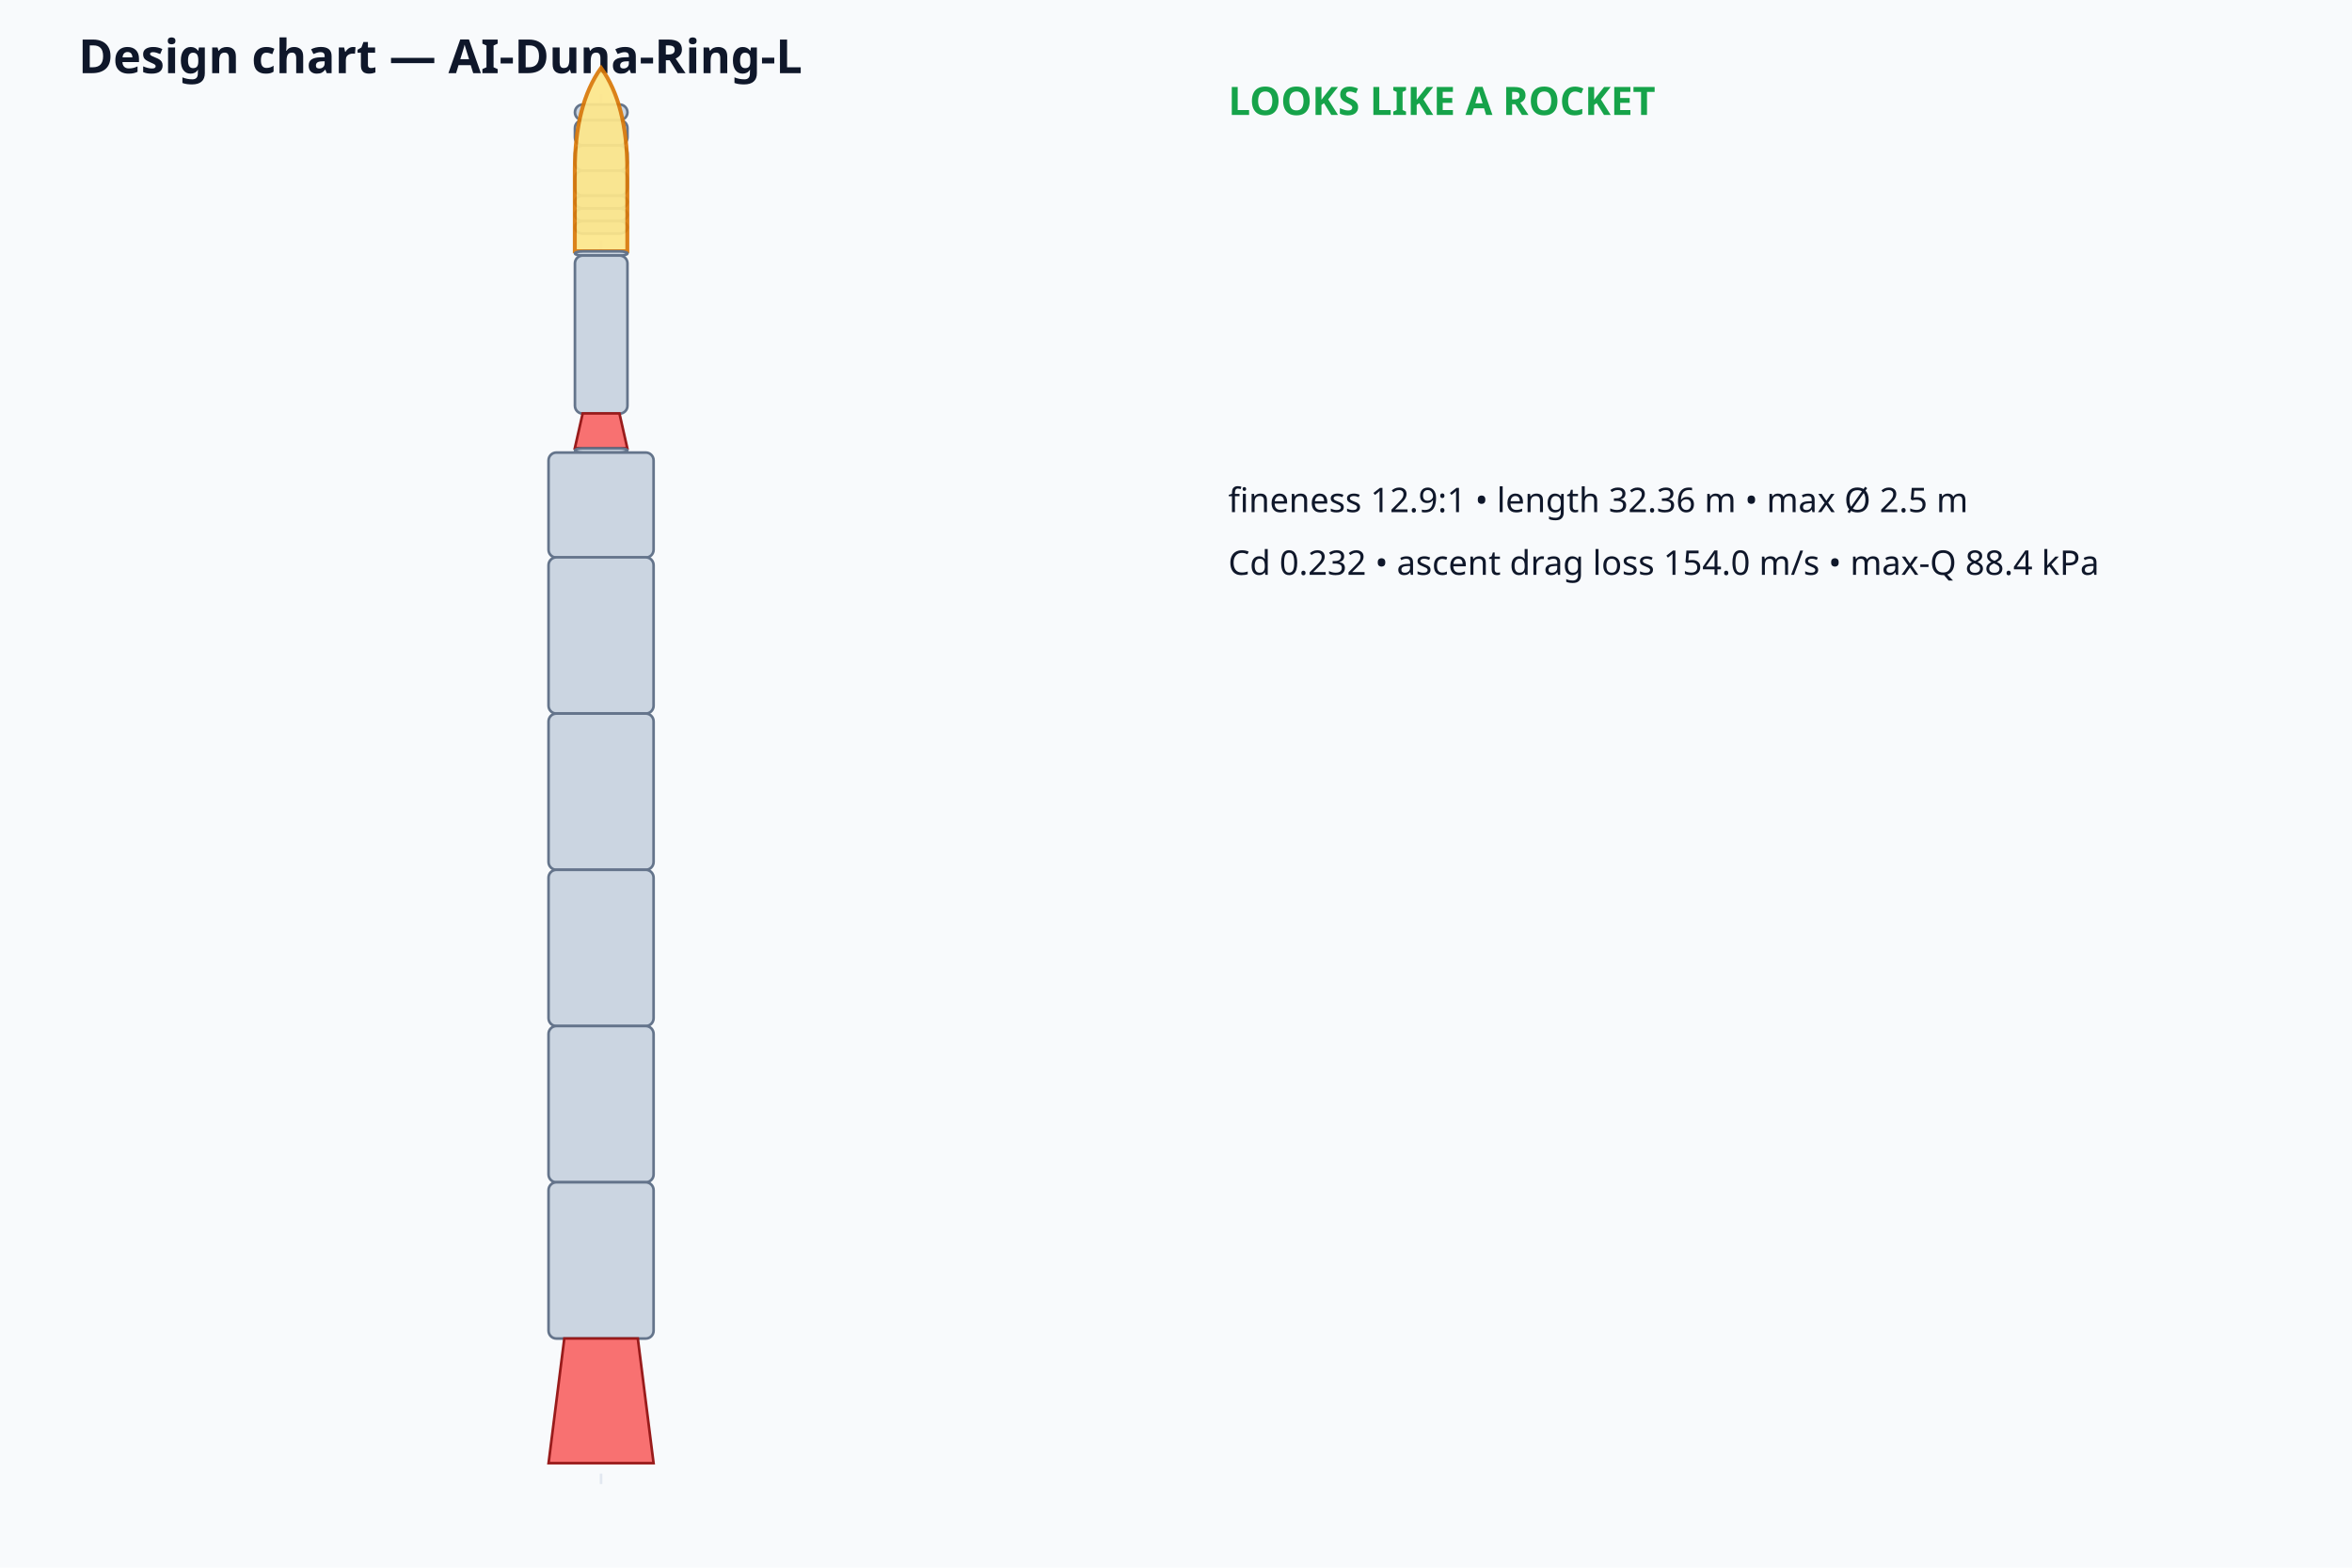
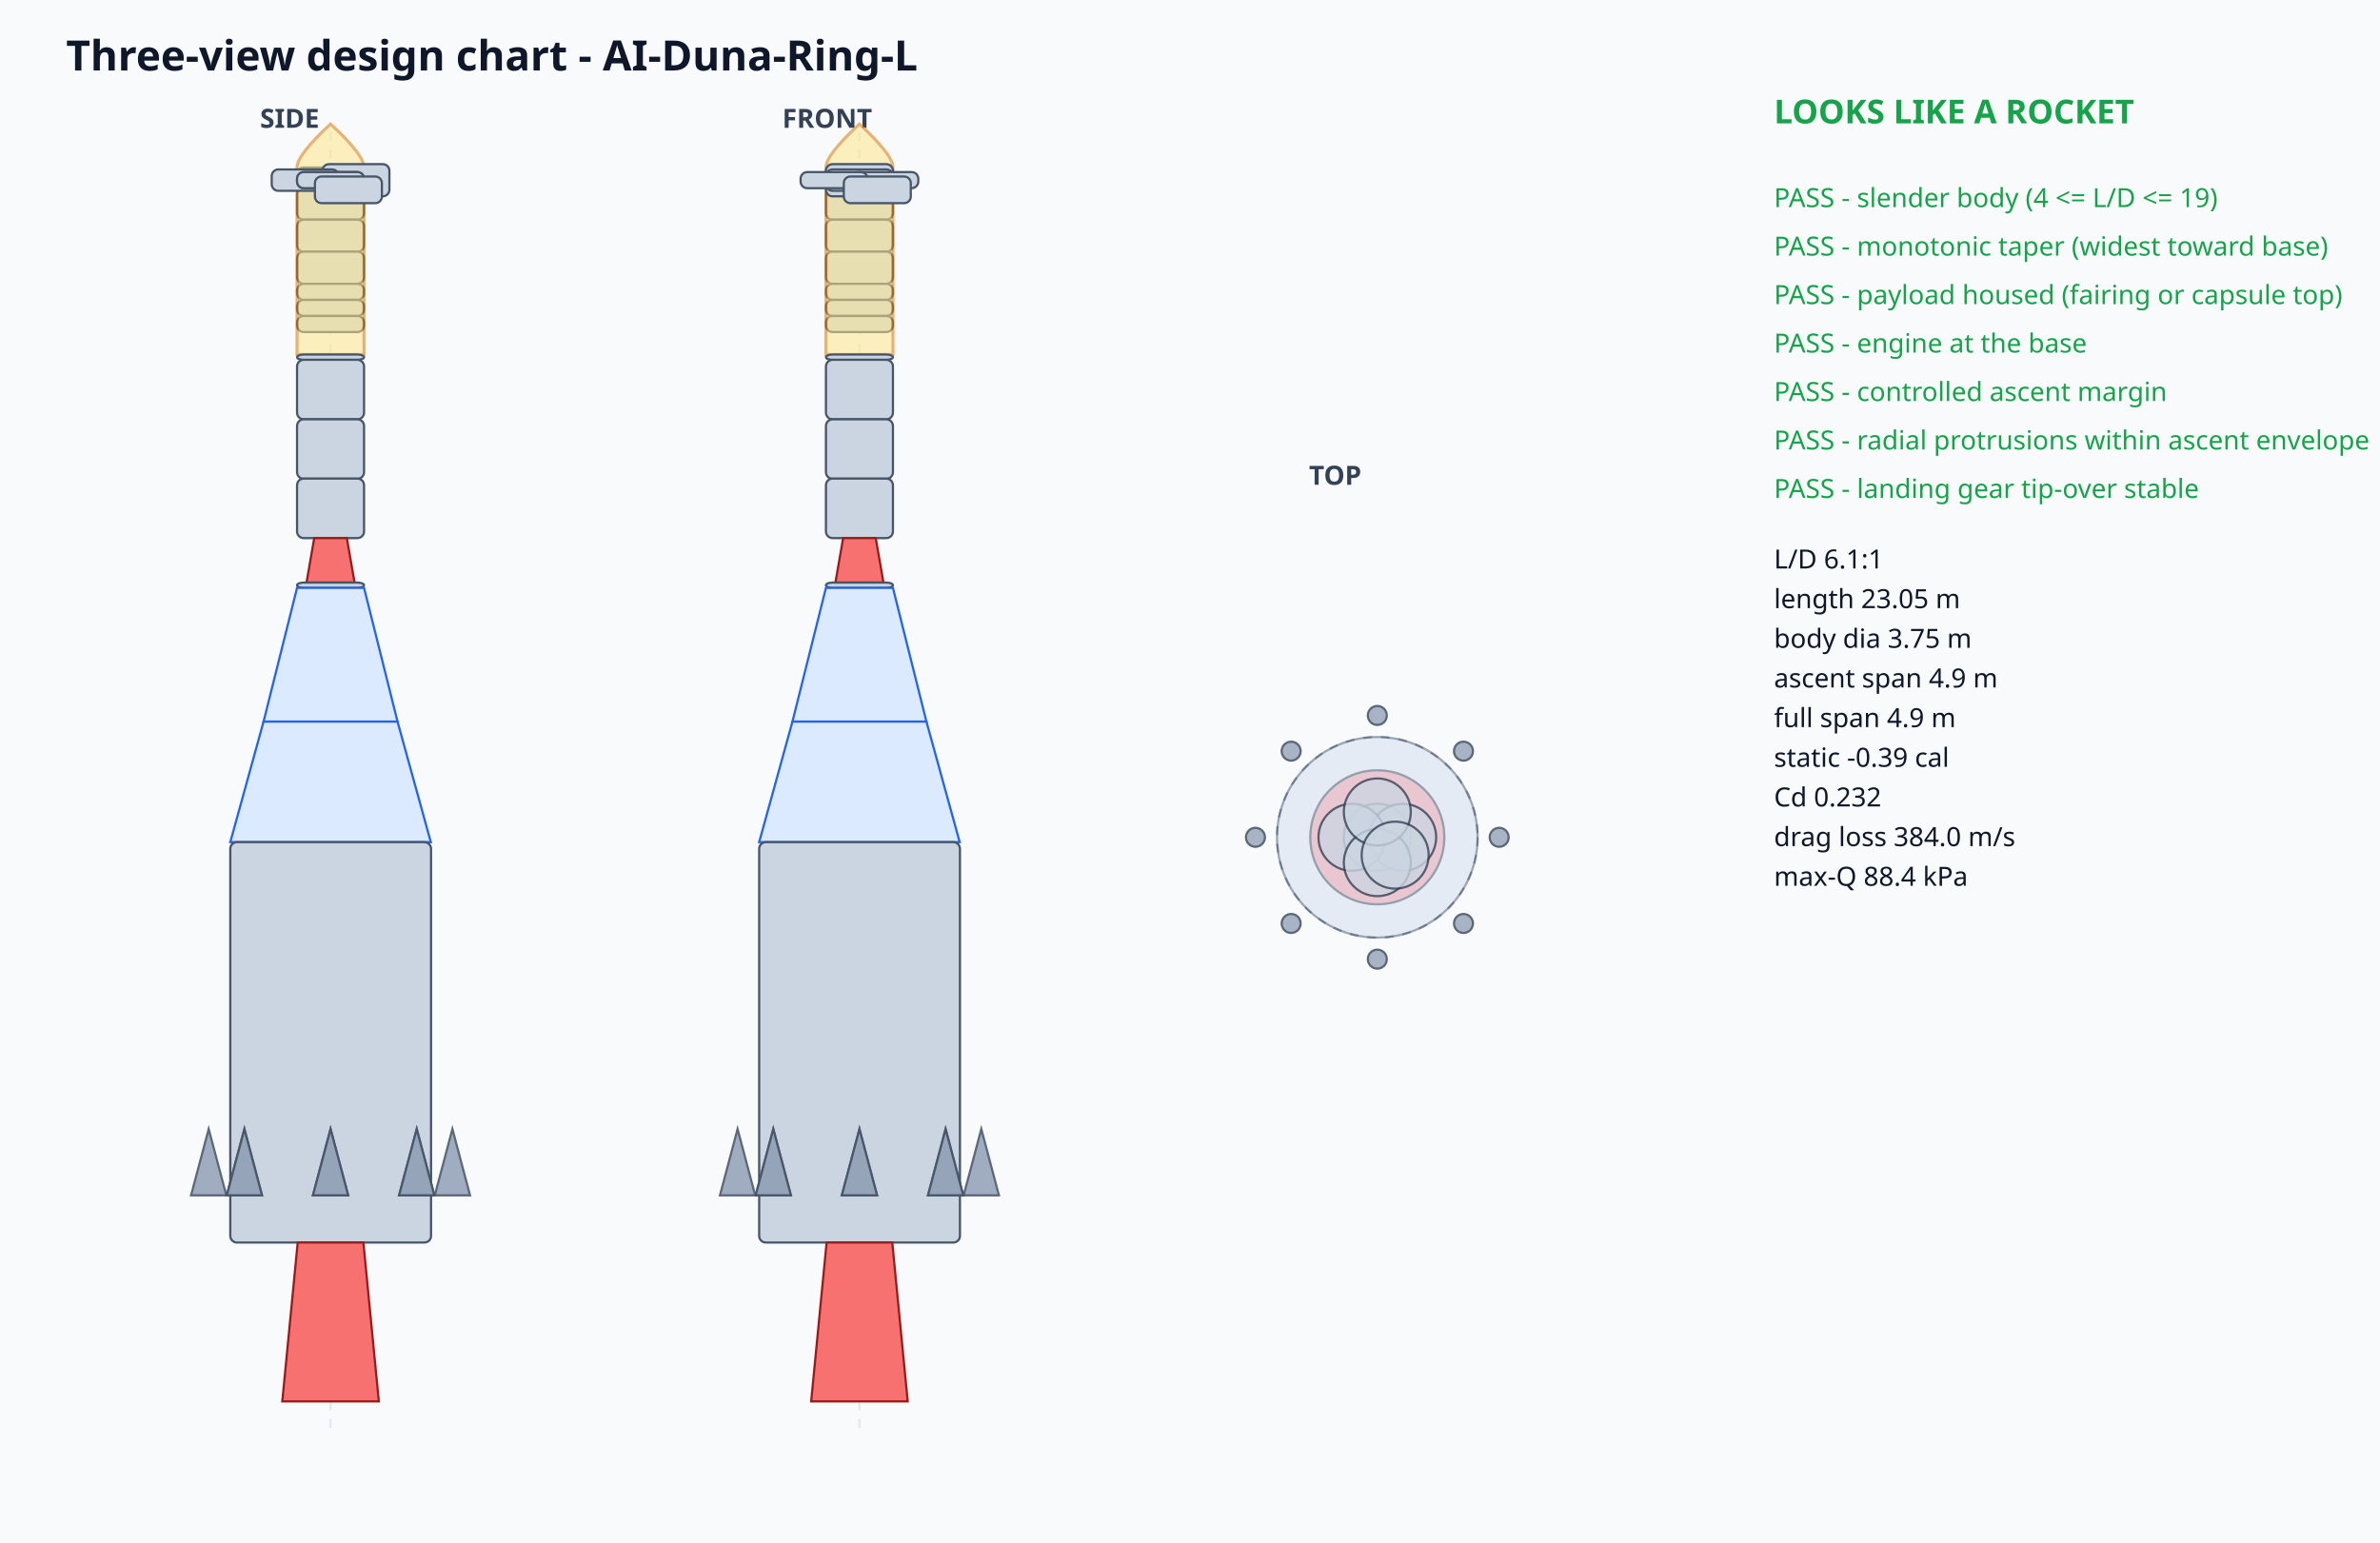
- <svg xmlns="http://www.w3.org/2000/svg" width="900" height="600" viewBox="0 0 900 600" font-family="system-ui,Segoe UI,sans-serif">
-   <rect width="900" height="600" fill="#f8fafc" />
-   <text x="30" y="28" font-size="18" font-weight="700" fill="#0f172a">Design chart — AI-Duna-Ring-L</text>
-   <line x1="230.0" y1="36" x2="230.0" y2="572" stroke="#e2e8f0" stroke-dasharray="4 4" />
-   <rect x="220.0" y="40.0" width="20.1" height="6.0" rx="3" fill="#cbd5e1" stroke="#64748b" />
-   <rect x="220.0" y="46.0" width="20.1" height="9.6" rx="3" fill="#cbd5e1" stroke="#64748b" />
-   <rect x="220.0" y="55.7" width="20.1" height="9.6" rx="3" fill="#cbd5e1" stroke="#64748b" />
-   <rect x="220.0" y="65.3" width="20.1" height="9.6" rx="3" fill="#cbd5e1" stroke="#64748b" />
-   <rect x="220.0" y="74.9" width="20.1" height="4.8" rx="3" fill="#cbd5e1" stroke="#64748b" />
-   <rect x="220.0" y="79.8" width="20.1" height="4.8" rx="3" fill="#cbd5e1" stroke="#64748b" />
-   <rect x="220.0" y="84.6" width="20.1" height="4.8" rx="3" fill="#cbd5e1" stroke="#64748b" />
-   <path d="M 219.955 96.153 L 219.955 65.269 Q 219.955 40.0 230.0 26.0 Q 240.045 40.0 240.045 65.269 L 240.045 96.153 Z" fill="#fde68a" stroke="#d97706" stroke-width="1.5" opacity="0.92" />
-   <rect x="220.0" y="96.2" width="20.1" height="1.6" rx="3" fill="#cbd5e1" stroke="#64748b" />
-   <rect x="220.0" y="97.8" width="20.1" height="60.5" rx="3" fill="#cbd5e1" stroke="#64748b" />
-   <polygon points="222.969,158.22 237.031,158.22 240.045,171.559 219.955,171.559" fill="#f87171" stroke="#991b1b" />
-   <rect x="220.0" y="171.6" width="20.1" height="1.6" rx="3" fill="#cbd5e1" stroke="#64748b" />
-   <rect x="209.9" y="173.2" width="40.2" height="40.2" rx="3" fill="#cbd5e1" stroke="#64748b" />
-   <rect x="209.9" y="213.3" width="40.2" height="59.8" rx="3" fill="#cbd5e1" stroke="#64748b" />
-   <rect x="209.9" y="273.1" width="40.2" height="59.8" rx="3" fill="#cbd5e1" stroke="#64748b" />
-   <rect x="209.9" y="332.9" width="40.2" height="59.8" rx="3" fill="#cbd5e1" stroke="#64748b" />
-   <rect x="209.9" y="392.7" width="40.2" height="59.8" rx="3" fill="#cbd5e1" stroke="#64748b" />
-   <rect x="209.9" y="452.5" width="40.2" height="59.8" rx="3" fill="#cbd5e1" stroke="#64748b" />
-   <polygon points="215.938,512.269 244.062,512.269 250.089,560.0 209.911,560.0" fill="#f87171" stroke="#991b1b" />
-   <text x="470" y="44" font-size="15" font-weight="700" fill="#16a34a">LOOKS LIKE A ROCKET</text>
-   <text x="470" y="196" font-size="13" fill="#0f172a">fineness 12.9:1  •  length 32.36 m  •  max Ø 2.5 m</text>
-   <text x="470" y="220" font-size="13" fill="#0f172a">Cd 0.232  •  ascent drag loss 154.0 m/s  •  max-Q 88.4 kPa</text>
+ <svg xmlns="http://www.w3.org/2000/svg" width="1080" height="700" viewBox="0 0 1080 700" font-family="system-ui,Segoe UI,sans-serif">
+   <rect width="1080" height="700" fill="#f8fafc" />
+   <text x="30" y="32" font-size="19" font-weight="700" fill="#0f172a">Three-view design chart - AI-Duna-Ring-L</text>
+   <text x="805" y="56" font-size="15" font-weight="700" fill="#16a34a">LOOKS LIKE A ROCKET</text>
+   <text x="118" y="58" font-size="12" font-weight="700" fill="#334155">SIDE</text>
+   <text x="355" y="58" font-size="12" font-weight="700" fill="#334155">FRONT</text>
+   <text x="594" y="220" font-size="12" font-weight="700" fill="#334155">TOP</text>
+   <line x1="150.0" y1="60" x2="150.0" y2="650" stroke="#e2e8f0" stroke-dasharray="4 4" />
+   <line x1="390.0" y1="60" x2="390.0" y2="650" stroke="#e2e8f0" stroke-dasharray="4 4" />
+   <circle cx="625.0" cy="380.0" r="45.5" fill="none" stroke="#94a3b8" stroke-dasharray="4 4" />
+   <rect x="134.8" y="76.0" width="30.4" height="9.1" rx="3" fill="#cbd5e1" stroke="#475569" />
+   <rect x="134.8" y="85.1" width="30.4" height="14.6" rx="3" fill="#cbd5e1" stroke="#475569" />
+   <rect x="134.8" y="99.7" width="30.4" height="14.6" rx="3" fill="#cbd5e1" stroke="#475569" />
+   <rect x="134.8" y="114.2" width="30.4" height="14.6" rx="3" fill="#cbd5e1" stroke="#475569" />
+   <rect x="134.8" y="128.8" width="30.4" height="7.3" rx="3" fill="#cbd5e1" stroke="#475569" />
+   <rect x="134.8" y="136.1" width="30.4" height="7.3" rx="3" fill="#cbd5e1" stroke="#475569" />
+   <rect x="134.8" y="143.4" width="30.4" height="7.3" rx="3" fill="#cbd5e1" stroke="#475569" />
+   <path d="M 134.8 160.9 L 134.8 76.0 Q 134.8 70.3 150.0 56.3 Q 165.2 70.3 165.2 76.0 L 165.2 160.9 Z" fill="#fde68a" stroke="#d97706" stroke-width="1.4" opacity="0.55" />
+   <rect x="134.8" y="160.9" width="30.4" height="2.4" rx="3" fill="#cbd5e1" stroke="#475569" />
+   <rect x="134.8" y="163.3" width="30.4" height="27.0" rx="3" fill="#cbd5e1" stroke="#475569" />
+   <rect x="134.8" y="190.3" width="30.4" height="27.0" rx="3" fill="#cbd5e1" stroke="#475569" />
+   <rect x="134.8" y="217.2" width="30.4" height="27.0" rx="3" fill="#cbd5e1" stroke="#475569" />
+   <polygon points="142.6,244.2 157.4,244.2 160.9,264.4 139.1,264.4" fill="#f87171" stroke="#991b1b" />
+   <rect x="134.8" y="264.4" width="30.4" height="2.4" rx="3" fill="#cbd5e1" stroke="#475569" />
+   <polygon points="134.8,266.8 165.2,266.8 180.4,327.5 119.6,327.5" fill="#dbeafe" stroke="#2563eb" />
+   <polygon points="119.6,327.5 180.4,327.5 195.5,382.2 104.5,382.2" fill="#dbeafe" stroke="#2563eb" />
+   <rect x="104.5" y="382.2" width="91.1" height="181.7" rx="3" fill="#cbd5e1" stroke="#475569" />
+   <polygon points="135.1,563.9 164.9,563.9 171.9,636.0 128.1,636.0" fill="#f87171" stroke="#991b1b" />
+   <rect x="146.3" y="74.5" width="30.4" height="14.6" rx="3" fill="#cbd5e1" stroke="#475569" />
+   <rect x="123.3" y="76.9" width="30.4" height="9.7" rx="3" fill="#cbd5e1" stroke="#475569" />
+   <rect x="134.8" y="78.1" width="30.4" height="7.3" rx="3" fill="#cbd5e1" stroke="#475569" />
+   <rect x="134.8" y="78.1" width="30.4" height="7.3" rx="3" fill="#cbd5e1" stroke="#475569" />
+   <rect x="142.9" y="80.1" width="30.4" height="12.1" rx="3" fill="#cbd5e1" stroke="#475569" />
+   <polygon points="205.3,512.4 197.3,542.5 213.3,542.5" fill="#94a3b8" stroke="#475569" opacity="0.88" />
+   <polygon points="189.1,512.4 181.1,542.5 197.1,542.5" fill="#94a3b8" stroke="#475569" opacity="0.88" />
+   <polygon points="150.0,512.4 142.0,542.5 158.0,542.5" fill="#94a3b8" stroke="#475569" opacity="0.88" />
+   <polygon points="110.9,512.4 102.9,542.5 118.9,542.5" fill="#94a3b8" stroke="#475569" opacity="0.88" />
+   <polygon points="94.7,512.4 86.7,542.5 102.7,542.5" fill="#94a3b8" stroke="#475569" opacity="0.88" />
+   <polygon points="110.9,512.4 102.9,542.5 118.9,542.5" fill="#94a3b8" stroke="#475569" opacity="0.88" />
+   <polygon points="150.0,512.4 142.0,542.5 158.0,542.5" fill="#94a3b8" stroke="#475569" opacity="0.88" />
+   <polygon points="189.1,512.4 181.1,542.5 197.1,542.5" fill="#94a3b8" stroke="#475569" opacity="0.88" />
+   <rect x="374.8" y="76.0" width="30.4" height="9.1" rx="3" fill="#cbd5e1" stroke="#475569" />
+   <rect x="374.8" y="85.1" width="30.4" height="14.6" rx="3" fill="#cbd5e1" stroke="#475569" />
+   <rect x="374.8" y="99.7" width="30.4" height="14.6" rx="3" fill="#cbd5e1" stroke="#475569" />
+   <rect x="374.8" y="114.2" width="30.4" height="14.6" rx="3" fill="#cbd5e1" stroke="#475569" />
+   <rect x="374.8" y="128.8" width="30.4" height="7.3" rx="3" fill="#cbd5e1" stroke="#475569" />
+   <rect x="374.8" y="136.1" width="30.4" height="7.3" rx="3" fill="#cbd5e1" stroke="#475569" />
+   <rect x="374.8" y="143.4" width="30.4" height="7.3" rx="3" fill="#cbd5e1" stroke="#475569" />
+   <path d="M 374.8 160.9 L 374.8 76.0 Q 374.8 70.3 390.0 56.3 Q 405.2 70.3 405.2 76.0 L 405.2 160.9 Z" fill="#fde68a" stroke="#d97706" stroke-width="1.4" opacity="0.55" />
+   <rect x="374.8" y="160.9" width="30.4" height="2.4" rx="3" fill="#cbd5e1" stroke="#475569" />
+   <rect x="374.8" y="163.3" width="30.4" height="27.0" rx="3" fill="#cbd5e1" stroke="#475569" />
+   <rect x="374.8" y="190.3" width="30.4" height="27.0" rx="3" fill="#cbd5e1" stroke="#475569" />
+   <rect x="374.8" y="217.2" width="30.4" height="27.0" rx="3" fill="#cbd5e1" stroke="#475569" />
+   <polygon points="382.6,244.2 397.4,244.2 400.9,264.4 379.1,264.4" fill="#f87171" stroke="#991b1b" />
+   <rect x="374.8" y="264.4" width="30.4" height="2.4" rx="3" fill="#cbd5e1" stroke="#475569" />
+   <polygon points="374.8,266.8 405.2,266.8 420.4,327.5 359.6,327.5" fill="#dbeafe" stroke="#2563eb" />
+   <polygon points="359.6,327.5 420.4,327.5 435.5,382.2 344.5,382.2" fill="#dbeafe" stroke="#2563eb" />
+   <rect x="344.5" y="382.2" width="91.1" height="181.7" rx="3" fill="#cbd5e1" stroke="#475569" />
+   <polygon points="375.1,563.9 404.9,563.9 411.9,636.0 368.1,636.0" fill="#f87171" stroke="#991b1b" />
+   <rect x="374.8" y="74.5" width="30.4" height="14.6" rx="3" fill="#cbd5e1" stroke="#475569" />
+   <rect x="374.8" y="76.9" width="30.4" height="9.7" rx="3" fill="#cbd5e1" stroke="#475569" />
+   <rect x="386.3" y="78.1" width="30.4" height="7.3" rx="3" fill="#cbd5e1" stroke="#475569" />
+   <rect x="363.3" y="78.1" width="30.4" height="7.3" rx="3" fill="#cbd5e1" stroke="#475569" />
+   <rect x="382.9" y="80.1" width="30.4" height="12.1" rx="3" fill="#cbd5e1" stroke="#475569" />
+   <polygon points="390.0,512.4 382.0,542.5 398.0,542.5" fill="#94a3b8" stroke="#475569" opacity="0.88" />
+   <polygon points="429.1,512.4 421.1,542.5 437.1,542.5" fill="#94a3b8" stroke="#475569" opacity="0.88" />
+   <polygon points="445.3,512.4 437.3,542.5 453.3,542.5" fill="#94a3b8" stroke="#475569" opacity="0.88" />
+   <polygon points="429.1,512.4 421.1,542.5 437.1,542.5" fill="#94a3b8" stroke="#475569" opacity="0.88" />
+   <polygon points="390.0,512.4 382.0,542.5 398.0,542.5" fill="#94a3b8" stroke="#475569" opacity="0.88" />
+   <polygon points="350.9,512.4 342.9,542.5 358.9,542.5" fill="#94a3b8" stroke="#475569" opacity="0.88" />
+   <polygon points="334.7,512.4 326.7,542.5 342.7,542.5" fill="#94a3b8" stroke="#475569" opacity="0.88" />
+   <polygon points="350.9,512.4 342.9,542.5 358.9,542.5" fill="#94a3b8" stroke="#475569" opacity="0.88" />
+   <circle cx="625.0" cy="380.0" r="45.5" fill="#dbeafe" stroke="#475569" opacity="0.30" />
+   <circle cx="625.0" cy="380.0" r="45.5" fill="#cbd5e1" stroke="#475569" opacity="0.30" />
+   <circle cx="625.0" cy="380.0" r="30.4" fill="#dbeafe" stroke="#475569" opacity="0.30" />
+   <circle cx="625.0" cy="380.0" r="30.4" fill="#f87171" stroke="#475569" opacity="0.30" />
+   <circle cx="625.0" cy="380.0" r="15.2" fill="#cbd5e1" stroke="#475569" opacity="0.30" />
+   <circle cx="625.0" cy="380.0" r="15.2" fill="#cbd5e1" stroke="#475569" opacity="0.30" />
+   <circle cx="625.0" cy="380.0" r="15.2" fill="#cbd5e1" stroke="#475569" opacity="0.30" />
+   <circle cx="625.0" cy="380.0" r="15.2" fill="#cbd5e1" stroke="#475569" opacity="0.30" />
+   <circle cx="636.5" cy="380.0" r="15.2" fill="#cbd5e1" stroke="#334155" opacity="0.80" />
+   <circle cx="613.5" cy="380.0" r="15.2" fill="#cbd5e1" stroke="#334155" opacity="0.80" />
+   <circle cx="625.0" cy="391.5" r="15.2" fill="#cbd5e1" stroke="#334155" opacity="0.80" />
+   <circle cx="625.0" cy="368.5" r="15.2" fill="#cbd5e1" stroke="#334155" opacity="0.80" />
+   <circle cx="633.1" cy="388.1" r="15.2" fill="#cbd5e1" stroke="#334155" opacity="0.80" />
+   <circle cx="680.3" cy="380.0" r="4.3" fill="#94a3b8" stroke="#334155" opacity="0.80" />
+   <circle cx="664.1" cy="419.1" r="4.3" fill="#94a3b8" stroke="#334155" opacity="0.80" />
+   <circle cx="625.0" cy="435.3" r="4.3" fill="#94a3b8" stroke="#334155" opacity="0.80" />
+   <circle cx="585.9" cy="419.1" r="4.3" fill="#94a3b8" stroke="#334155" opacity="0.80" />
+   <circle cx="569.7" cy="380.0" r="4.3" fill="#94a3b8" stroke="#334155" opacity="0.80" />
+   <circle cx="585.9" cy="340.9" r="4.3" fill="#94a3b8" stroke="#334155" opacity="0.80" />
+   <circle cx="625.0" cy="324.7" r="4.3" fill="#94a3b8" stroke="#334155" opacity="0.80" />
+   <circle cx="664.1" cy="340.9" r="4.3" fill="#94a3b8" stroke="#334155" opacity="0.80" />
+   <text x="805" y="94" font-size="12" fill="#16a34a">PASS - slender body (4 &lt;= L/D &lt;= 19)</text>
+   <text x="805" y="116" font-size="12" fill="#16a34a">PASS - monotonic taper (widest toward base)</text>
+   <text x="805" y="138" font-size="12" fill="#16a34a">PASS - payload housed (fairing or capsule top)</text>
+   <text x="805" y="160" font-size="12" fill="#16a34a">PASS - engine at the base</text>
+   <text x="805" y="182" font-size="12" fill="#16a34a">PASS - controlled ascent margin</text>
+   <text x="805" y="204" font-size="12" fill="#16a34a">PASS - radial protrusions within ascent envelope</text>
+   <text x="805" y="226" font-size="12" fill="#16a34a">PASS - landing gear tip-over stable</text>
+   <text x="805" y="258" font-size="12" fill="#0f172a">L/D 6.1:1</text>
+   <text x="805" y="276" font-size="12" fill="#0f172a">length 23.05 m</text>
+   <text x="805" y="294" font-size="12" fill="#0f172a">body dia 3.75 m</text>
+   <text x="805" y="312" font-size="12" fill="#0f172a">ascent span 4.9 m</text>
+   <text x="805" y="330" font-size="12" fill="#0f172a">full span 4.9 m</text>
+   <text x="805" y="348" font-size="12" fill="#0f172a">static -0.39 cal</text>
+   <text x="805" y="366" font-size="12" fill="#0f172a">Cd 0.232</text>
+   <text x="805" y="384" font-size="12" fill="#0f172a">drag loss 384.0 m/s</text>
+   <text x="805" y="402" font-size="12" fill="#0f172a">max-Q 88.4 kPa</text>
</svg>
